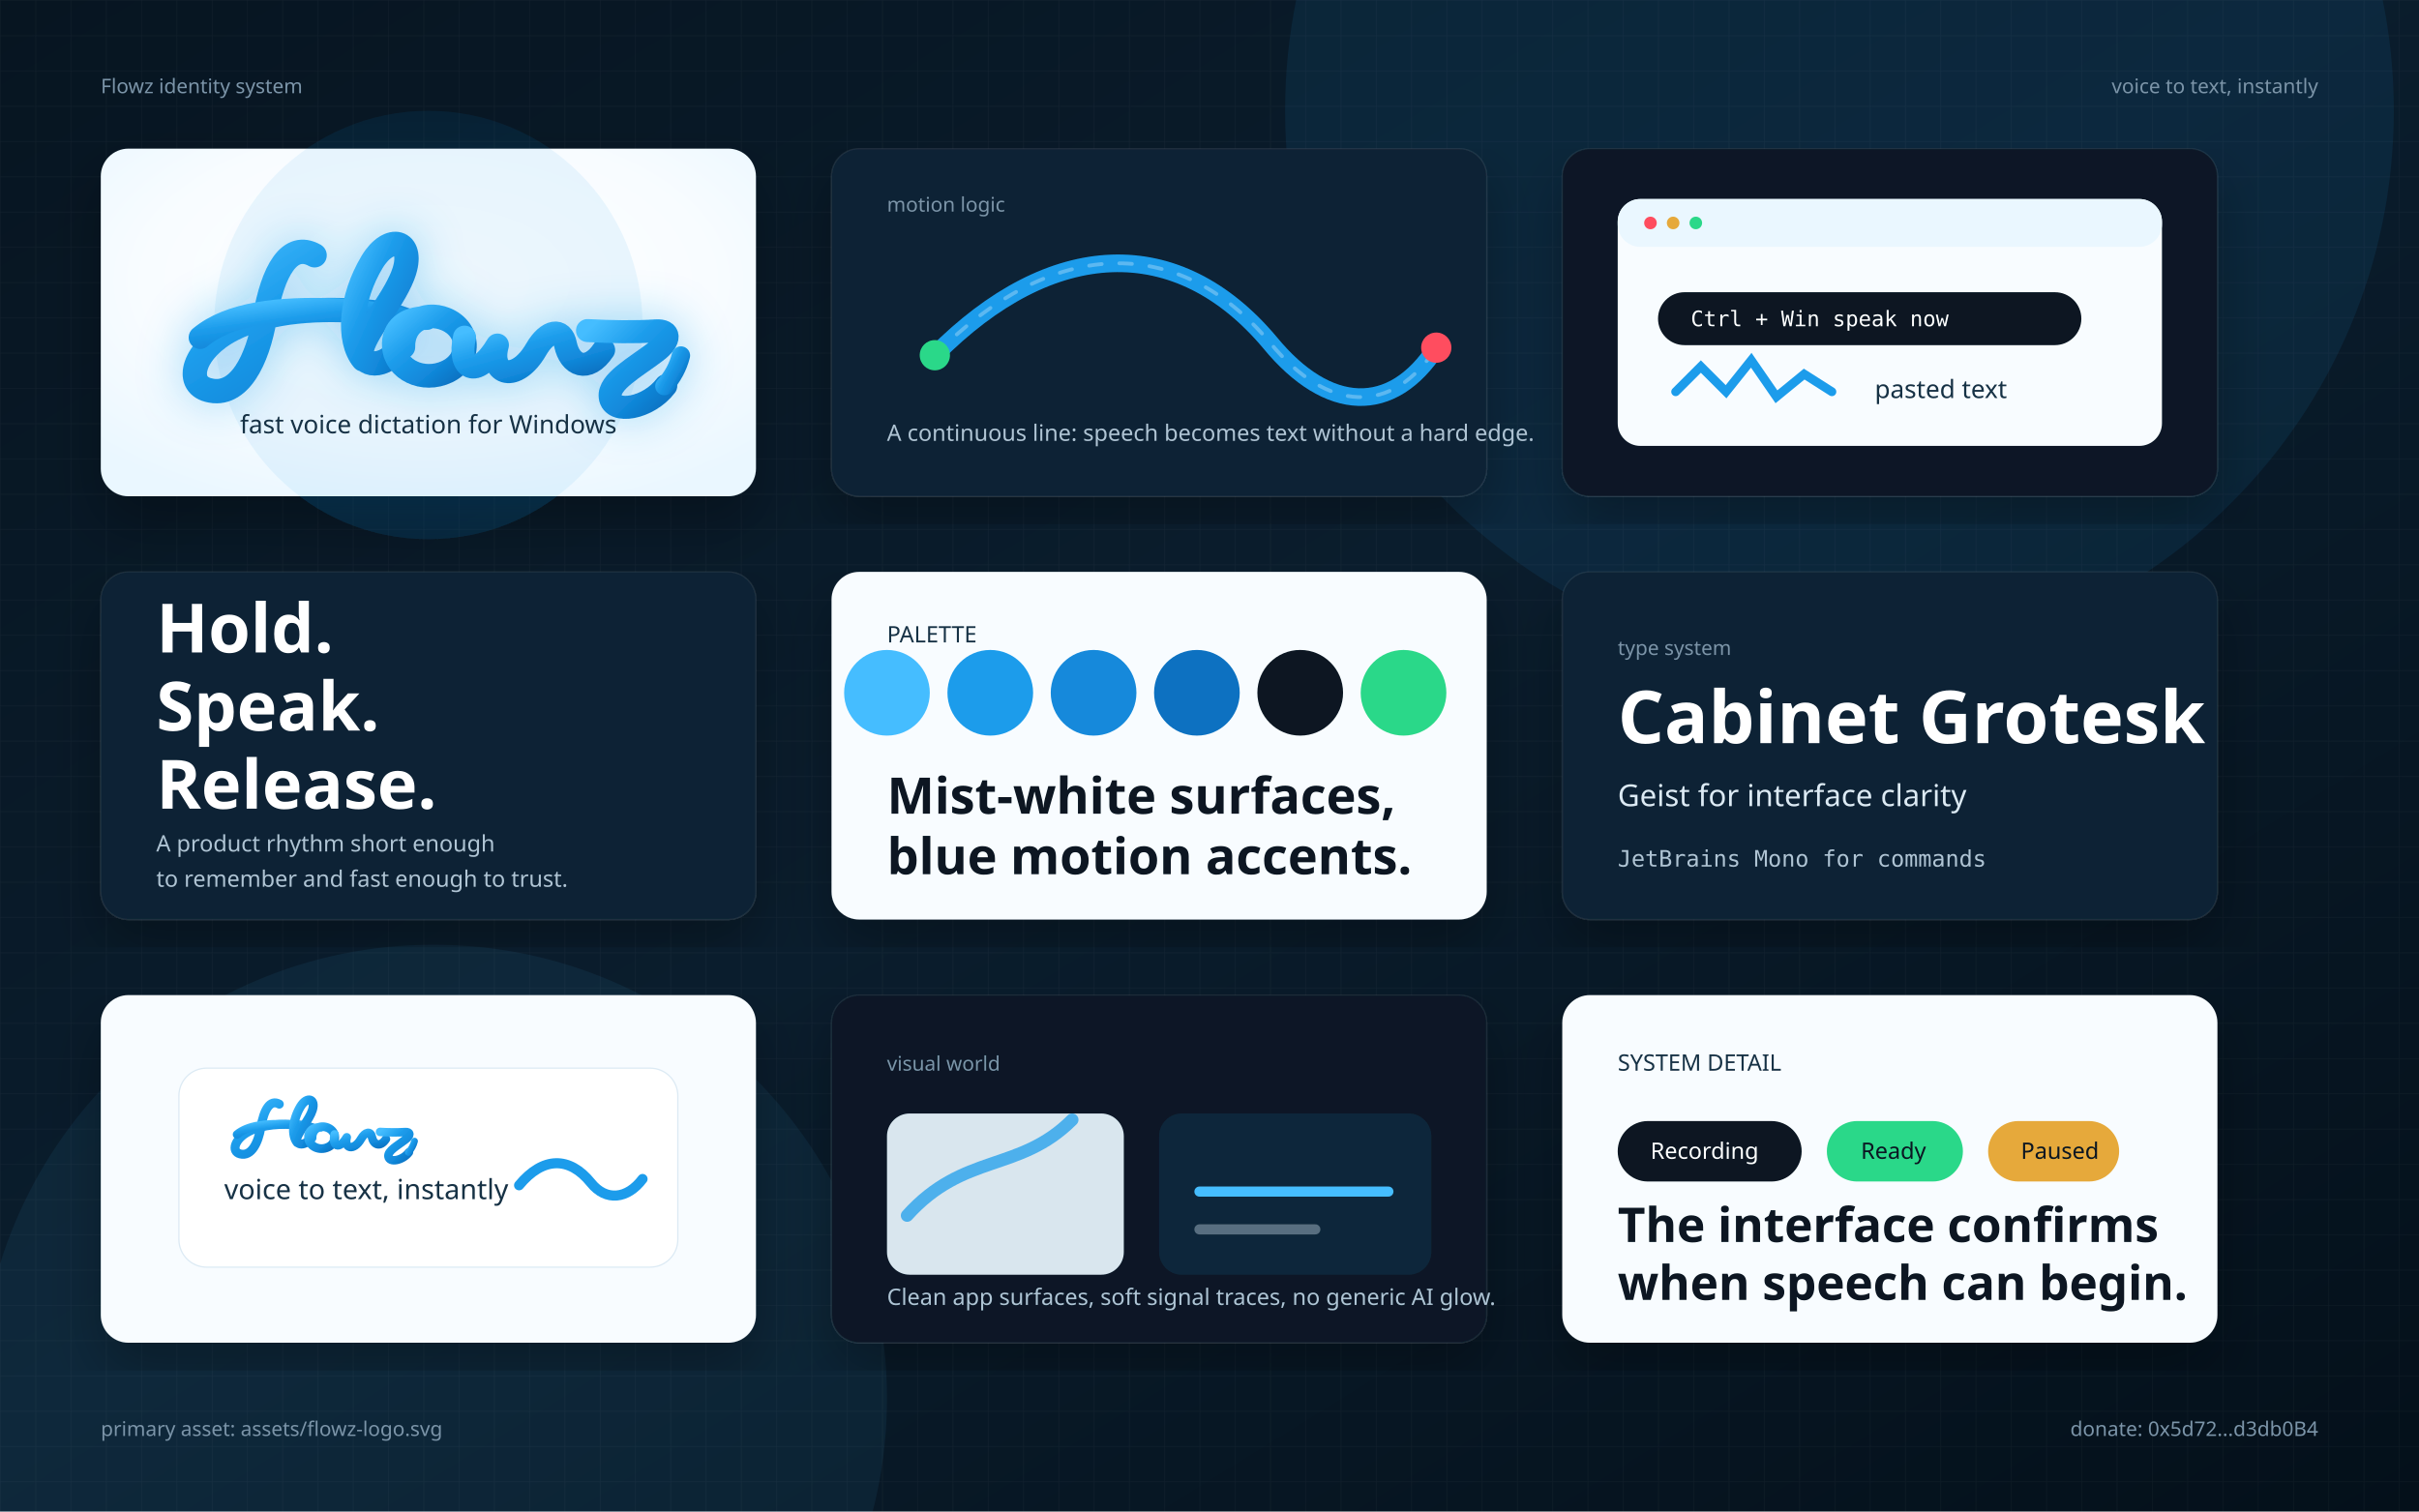
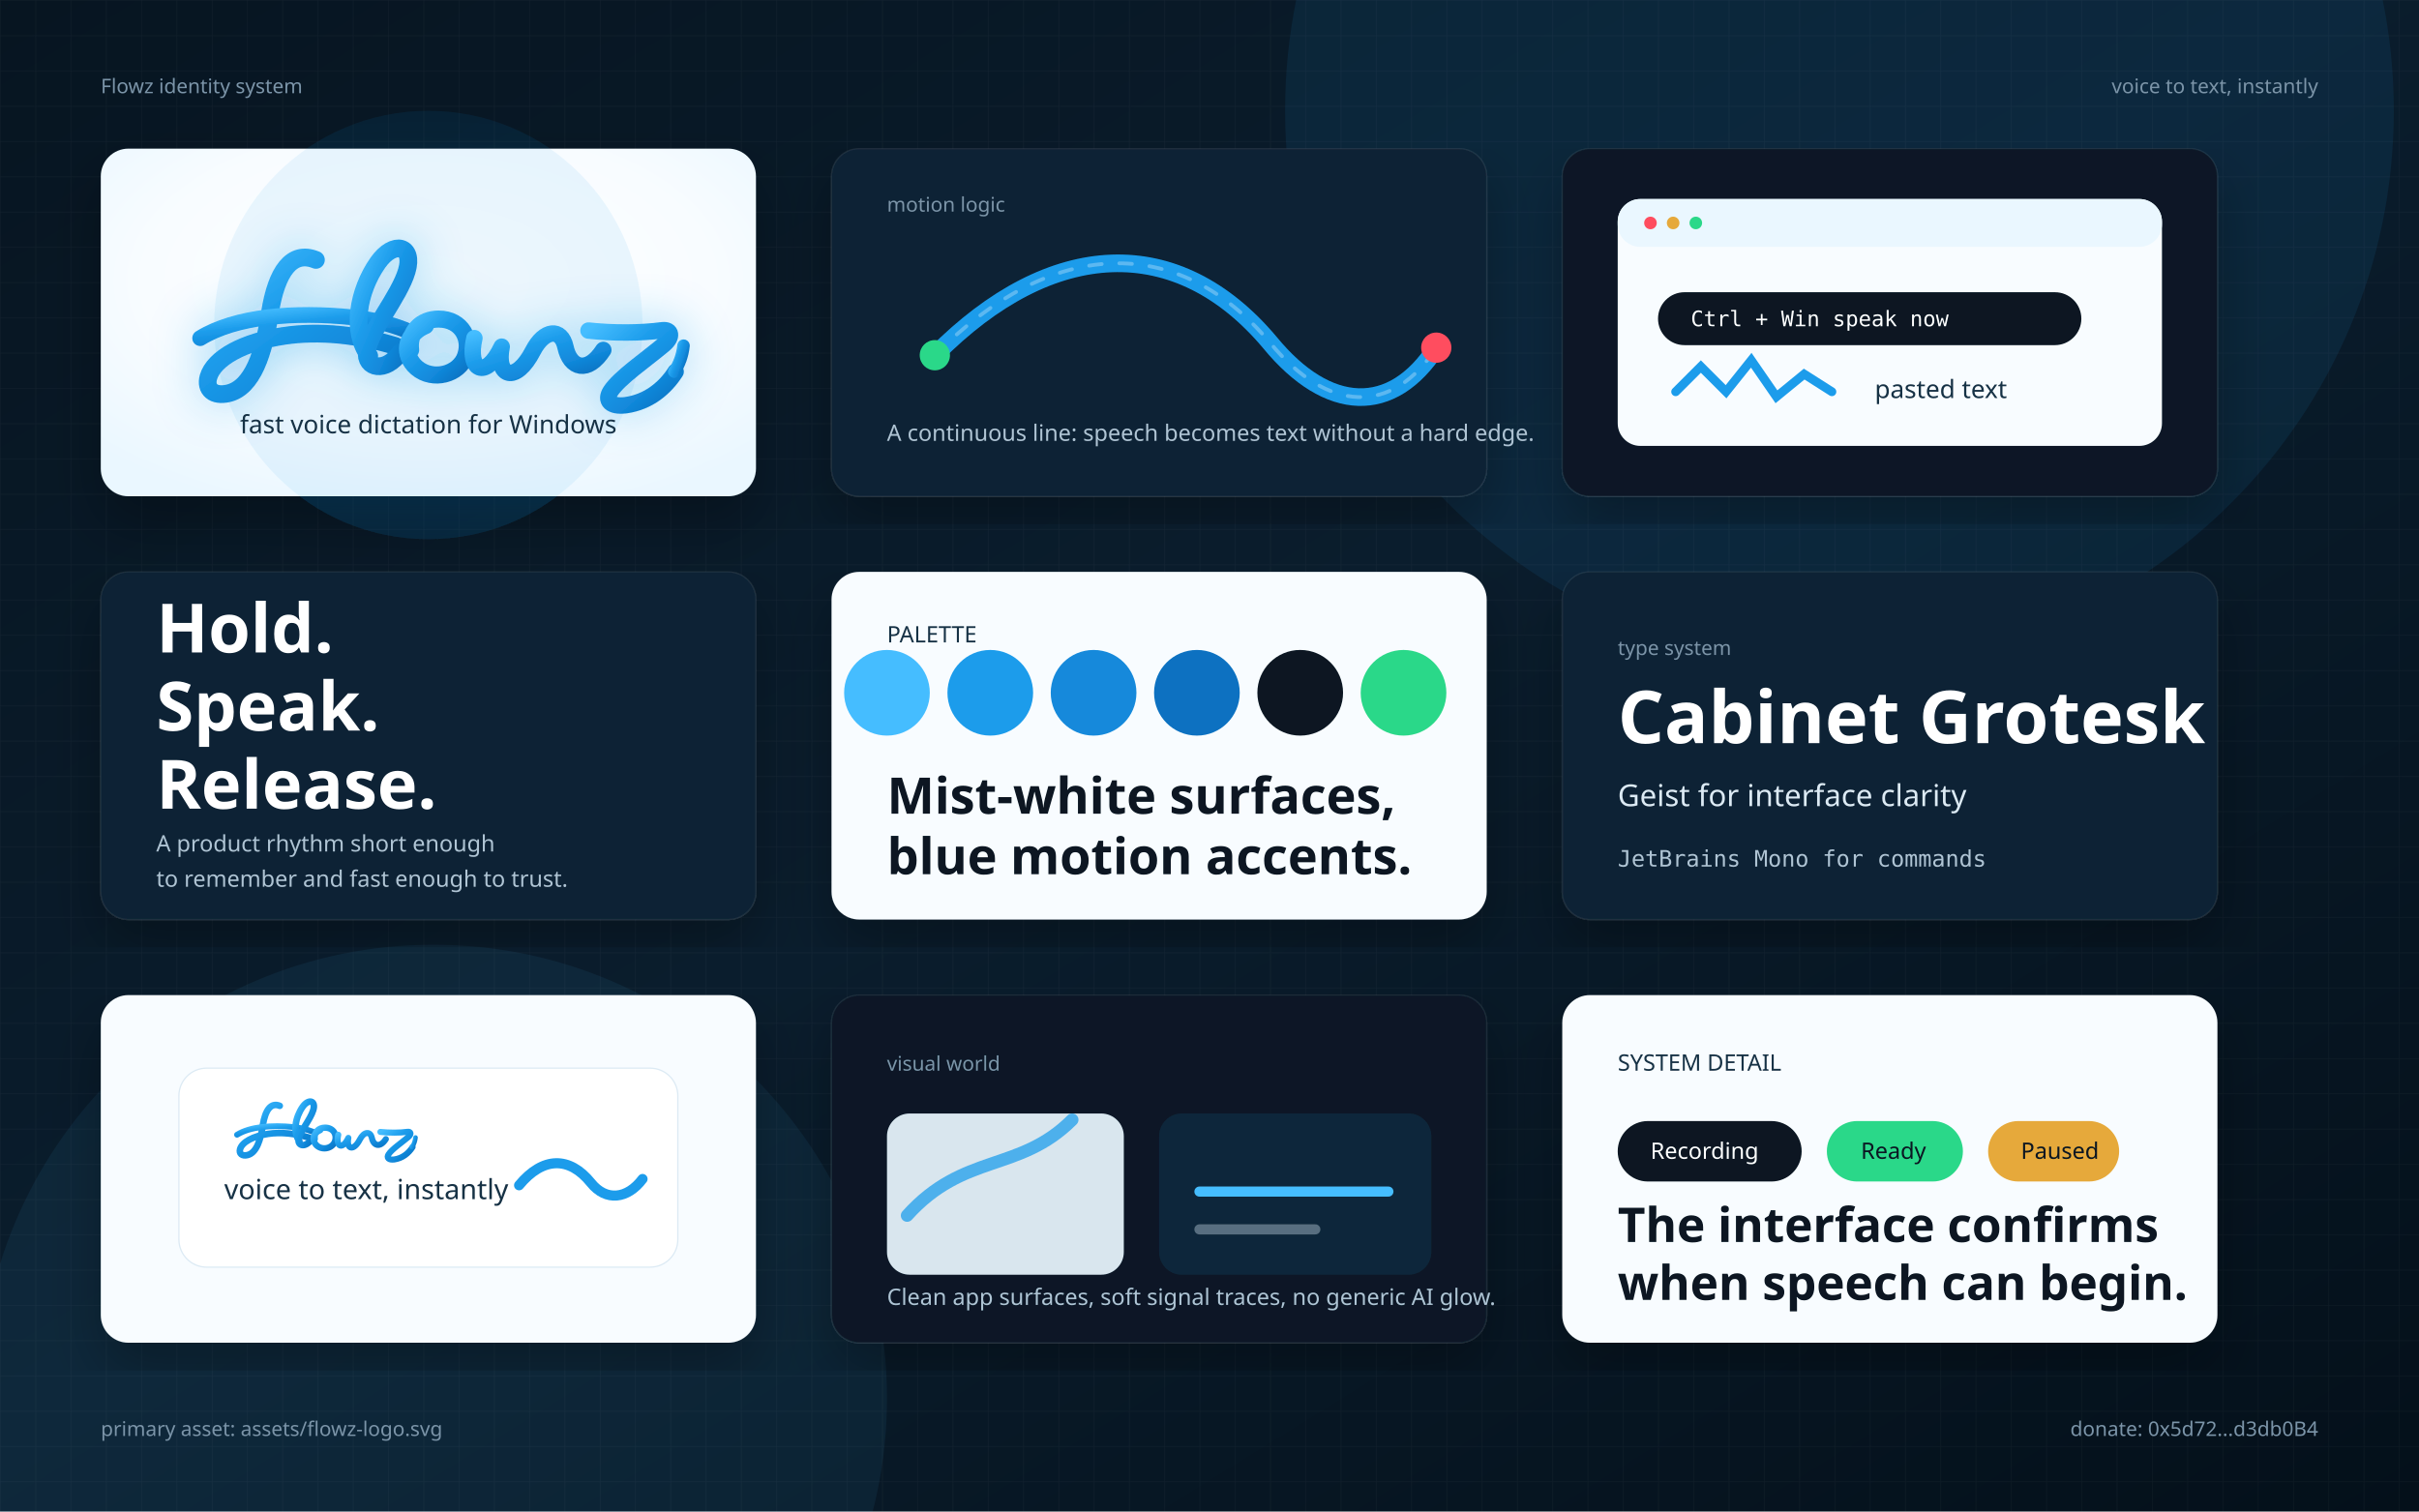
<svg xmlns="http://www.w3.org/2000/svg" viewBox="0 0 1920 1200" role="img" aria-labelledby="brandkit-title brandkit-desc">
  <defs>
    <linearGradient id="board-bg" x1="0" y1="0" x2="1" y2="1">
      <stop offset="0" stop-color="#071521" />
      <stop offset="0.48" stop-color="#0A1D2D" />
      <stop offset="1" stop-color="#04101A" />
    </linearGradient>
    <linearGradient id="flow-blue" x1="0" y1="0" x2="1" y2="1">
      <stop offset="0" stop-color="#45BDFF" />
      <stop offset="0.38" stop-color="#1C9CEB" />
      <stop offset="0.72" stop-color="#1289DB" />
      <stop offset="1" stop-color="#0871C1" />
    </linearGradient>
    <radialGradient id="mist" cx="50%" cy="38%" r="70%">
      <stop offset="0" stop-color="#FFFFFF" />
      <stop offset="0.62" stop-color="#F8FCFF" />
      <stop offset="1" stop-color="#EAF7FF" />
    </radialGradient>
    <filter id="panel-shadow" x="-8%" y="-8%" width="116%" height="116%">
      <feDropShadow dx="0" dy="22" stdDeviation="22" flood-color="#000000" flood-opacity="0.28" />
    </filter>
    <filter id="blue-glow" x="-30%" y="-30%" width="160%" height="160%">
      <feDropShadow dx="0" dy="0" stdDeviation="18" flood-color="#1C9CEB" flood-opacity="0.38" />
    </filter>
    <pattern id="micro-grid" width="28" height="28" patternUnits="userSpaceOnUse">
      <path d="M28 0H0V28" fill="none" stroke="#FFFFFF" stroke-opacity="0.055" stroke-width="1" />
    </pattern>
    <style>
      .caption {
        fill: #7B94A8;
        font-family: "Geist", "Segoe UI", sans-serif;
        font-size: 16px;
        letter-spacing: 0;
        text-transform: uppercase;
      }
      .small {
        fill: #AFC4D4;
        font-family: "Geist", "Segoe UI", sans-serif;
        font-size: 18px;
      }
      .body {
        fill: #DCEAF4;
        font-family: "Geist", "Segoe UI", sans-serif;
        font-size: 24px;
        letter-spacing: 0;
      }
      .title {
        fill: #FFFFFF;
        font-family: "Cabinet Grotesk", "Satoshi", "Segoe UI", sans-serif;
        font-size: 54px;
        font-weight: 700;
        letter-spacing: 0;
      }
      .display {
        fill: #071521;
        font-family: "Cabinet Grotesk", "Satoshi", "Segoe UI", sans-serif;
        font-size: 78px;
        font-weight: 760;
        letter-spacing: 0;
      }
      .mono {
        fill: #AFC4D4;
        font-family: "JetBrains Mono", "Cascadia Code", monospace;
        font-size: 18px;
      }
      .panel {
        filter: url(#panel-shadow);
      }
    </style>
-     <symbol id="flowz-wordmark" viewBox="0 0 1640 640">
+     <symbol id="flowz-wordmark" viewBox="0 0 1640 620">
      <g>
-         <path fill="none" stroke="url(#flow-blue)" stroke-linecap="round" stroke-linejoin="round" stroke-width="74" d="M474 108 C399 66 347 152 322 301 C301 424 245 543 151 518 C76 499 105 395 222 334 C340 273 497 268 632 279 C683 283 723 293 762 309" />
-         <path fill="none" stroke="url(#flow-blue)" stroke-linecap="round" stroke-linejoin="round" stroke-width="70" d="M126 358 C215 284 364 267 544 274 C625 277 690 290 762 309" />
-         <path fill="none" stroke="url(#flow-blue)" stroke-linecap="round" stroke-linejoin="round" stroke-width="74" d="M622 425 C573 366 583 238 649 128 C701 42 776 62 747 156 C723 234 634 333 619 389 C607 439 671 463 730 395" />
-         <path fill="none" stroke="url(#flow-blue)" stroke-linecap="round" stroke-linejoin="round" stroke-width="72" d="M744 387 C742 314 807 276 872 302 C949 333 951 427 877 462 C804 497 720 456 715 386 C711 331 752 298 815 299" />
-         <path fill="none" stroke="url(#flow-blue)" stroke-linecap="round" stroke-linejoin="round" stroke-width="70" d="M930 357 C908 453 965 491 1030 381 C1004 474 1088 498 1148 394 C1182 335 1227 327 1237 379 C1250 443 1305 468 1353 396" />
-         <path fill="none" stroke="url(#flow-blue)" stroke-linecap="round" stroke-linejoin="round" stroke-width="70" d="M1304 337 C1376 341 1448 342 1512 338 C1556 335 1559 366 1512 401 C1449 449 1367 493 1373 539 C1380 594 1490 574 1542 505" />
-         <path fill="none" stroke="url(#flow-blue)" stroke-linecap="round" stroke-linejoin="round" stroke-width="56" d="M1538 506 C1563 478 1580 446 1588 413" />
+         <path fill="none" stroke="url(#flow-blue)" stroke-linecap="round" stroke-linejoin="round" stroke-width="54" d="M478 112 C405 82 358 146 338 274 C320 393 286 501 211 518 C167 528 141 506 151 469 C168 410 260 361 382 343 C488 327 607 340 720 374" />
+         <path fill="none" stroke="url(#flow-blue)" stroke-linecap="round" stroke-linejoin="round" stroke-width="48" d="M126 350 C233 284 410 268 592 287 C648 293 701 306 750 325" />
+         <path fill="none" stroke="url(#flow-blue)" stroke-linecap="round" stroke-linejoin="round" stroke-width="54" d="M640 404 C584 331 606 207 666 121 C714 52 778 67 754 147 C730 226 642 326 633 390 C626 443 690 457 735 393" />
+         <path fill="none" stroke="url(#flow-blue)" stroke-linecap="round" stroke-linejoin="round" stroke-width="52" d="M766 386 C759 330 798 292 851 292 C923 292 956 357 929 414 C902 467 820 481 776 432 C740 391 755 335 811 312" />
+         <path fill="none" stroke="url(#flow-blue)" stroke-linecap="round" stroke-linejoin="round" stroke-width="50" d="M960 350 C937 448 994 480 1043 376 C1024 469 1086 490 1138 389 C1172 323 1224 318 1237 377 C1251 443 1305 459 1352 386" />
+         <path fill="none" stroke="url(#flow-blue)" stroke-linecap="round" stroke-linejoin="round" stroke-width="50" d="M1307 327 C1383 335 1464 335 1532 326 C1559 323 1564 346 1537 369 C1484 414 1400 471 1374 512 C1356 540 1374 560 1421 554 C1490 544 1540 502 1572 452" />
+         <path fill="none" stroke="url(#flow-blue)" stroke-linecap="round" stroke-linejoin="round" stroke-width="38" d="M1568 452 C1584 428 1593 401 1596 373" />
      </g>
    </symbol>
  </defs>
  <rect width="1920" height="1200" fill="url(#board-bg)" />
  <rect width="1920" height="1200" fill="url(#micro-grid)" opacity="0.72" />
  <circle cx="1460" cy="88" r="440" fill="#1C9CEB" opacity="0.09" />
  <circle cx="344" cy="1110" r="360" fill="#45BDFF" opacity="0.07" />
  <text x="80" y="74" class="caption">Flowz identity system</text>
  <text x="1840" y="74" class="caption" text-anchor="end">voice to text, instantly</text>
  <g class="panel">
    <rect x="80" y="118" width="520" height="276" rx="22" fill="url(#mist)" />
    <circle cx="340" cy="258" r="170" fill="#1C9CEB" opacity="0.08" />
    <use href="#flowz-wordmark" x="126" y="174" width="428" height="168" filter="url(#blue-glow)" />
    <text x="340" y="344" text-anchor="middle" fill="#163044" font-family="Geist, Segoe UI, sans-serif" font-size="20">fast voice dictation for Windows</text>
  </g>
  <g class="panel">
    <rect x="660" y="118" width="520" height="276" rx="22" fill="#0D2234" stroke="#FFFFFF" stroke-opacity="0.08" />
    <text x="704" y="168" class="caption">motion logic</text>
    <path d="M742 282 C835 188 935 185 1008 272 C1054 328 1105 330 1140 276" fill="none" stroke="#1C9CEB" stroke-width="14" stroke-linecap="round" />
    <path d="M742 282 C835 188 935 185 1008 272 C1054 328 1105 330 1140 276" fill="none" stroke="#FFFFFF" stroke-width="3" stroke-linecap="round" stroke-dasharray="10 14" opacity="0.28" />
    <circle cx="742" cy="282" r="12" fill="#2CD889" />
    <circle cx="1140" cy="276" r="12" fill="#FF4D5E" />
    <text x="704" y="350" class="small">A continuous line: speech becomes text without a hard edge.</text>
  </g>
  <g class="panel">
    <rect x="1240" y="118" width="520" height="276" rx="22" fill="#081827" stroke="#FFFFFF" stroke-opacity="0.08" />
    <rect x="1284" y="158" width="432" height="196" rx="18" fill="#F8FCFF" />
    <rect x="1284" y="158" width="432" height="38" rx="18" fill="#EAF7FF" />
    <circle cx="1310" cy="177" r="5" fill="#FF4D5E" />
    <circle cx="1328" cy="177" r="5" fill="#E6A93A" />
    <circle cx="1346" cy="177" r="5" fill="#2CD889" />
    <rect x="1316" y="232" width="336" height="42" rx="21" fill="#071521" />
    <text x="1342" y="259" font-family="JetBrains Mono, Cascadia Code, monospace" font-size="17" fill="#FFFFFF">Ctrl + Win   speak now</text>
    <path d="M1330 311 L1350 291 L1370 311 L1390 286 L1410 315 L1432 297 L1454 311" fill="none" stroke="#1C9CEB" stroke-width="7" stroke-linecap="round" />
    <text x="1488" y="316" fill="#163044" font-family="Geist, Segoe UI, sans-serif" font-size="20">pasted text</text>
  </g>
  <g class="panel">
    <rect x="80" y="454" width="520" height="276" rx="22" fill="#0D2234" stroke="#FFFFFF" stroke-opacity="0.08" />
    <text x="124" y="518" class="title">Hold.<tspan x="124" dy="62">Speak.</tspan>
      <tspan x="124" dy="62">Release.</tspan>
    </text>
    <text x="124" y="676" class="small">A product rhythm short enough</text>
    <text x="124" y="704" class="small">to remember and fast enough to trust.</text>
  </g>
  <g class="panel">
    <rect x="660" y="454" width="520" height="276" rx="22" fill="#F8FCFF" />
    <text x="704" y="510" fill="#163044" font-family="Geist, Segoe UI, sans-serif" font-size="18" letter-spacing="0">PALETTE</text>
    <g transform="translate(704 550)">
      <circle cx="0" cy="0" r="34" fill="#45BDFF" />
      <circle cx="82" cy="0" r="34" fill="#1C9CEB" />
      <circle cx="164" cy="0" r="34" fill="#1289DB" />
      <circle cx="246" cy="0" r="34" fill="#0871C1" />
      <circle cx="328" cy="0" r="34" fill="#071521" />
      <circle cx="410" cy="0" r="34" fill="#2CD889" />
    </g>
    <text x="704" y="646" fill="#071521" font-family="Cabinet Grotesk, Satoshi, Segoe UI, sans-serif" font-size="40" font-weight="760" letter-spacing="0">Mist-white surfaces,</text>
    <text x="704" y="694" fill="#071521" font-family="Cabinet Grotesk, Satoshi, Segoe UI, sans-serif" font-size="40" font-weight="760" letter-spacing="0">blue motion accents.</text>
  </g>
  <g class="panel">
    <rect x="1240" y="454" width="520" height="276" rx="22" fill="#0D2234" stroke="#FFFFFF" stroke-opacity="0.08" />
    <text x="1284" y="520" class="caption">type system</text>
    <text x="1284" y="590" fill="#FFFFFF" font-family="Cabinet Grotesk, Satoshi, Segoe UI, sans-serif" font-size="58" font-weight="760" letter-spacing="0">Cabinet Grotesk</text>
    <text x="1284" y="640" class="body">Geist for interface clarity</text>
    <text x="1284" y="688" class="mono">JetBrains Mono for commands</text>
  </g>
  <g class="panel">
    <rect x="80" y="790" width="520" height="276" rx="22" fill="#F8FCFF" />
    <rect x="142" y="848" width="396" height="158" rx="22" fill="#FFFFFF" stroke="#DCEAF4" />
    <use href="#flowz-wordmark" x="176" y="866" width="158" height="62" />
    <text x="178" y="952" fill="#163044" font-family="Geist, Segoe UI, sans-serif" font-size="22">voice to text, instantly</text>
    <path d="M412 941 C431 918 452 918 469 939 C481 954 498 952 510 936" fill="none" stroke="#1C9CEB" stroke-width="8" stroke-linecap="round" />
  </g>
  <g class="panel">
    <rect x="660" y="790" width="520" height="276" rx="22" fill="#081827" stroke="#FFFFFF" stroke-opacity="0.08" />
    <text x="704" y="850" class="caption">visual world</text>
    <rect x="704" y="884" width="188" height="128" rx="18" fill="#EAF7FF" opacity="0.92" />
    <path d="M720 965 C765 915 809 931 851 889" fill="none" stroke="#1C9CEB" stroke-width="10" stroke-linecap="round" opacity="0.74" />
    <rect x="920" y="884" width="216" height="128" rx="18" fill="#10283B" />
    <path d="M952 946 H1102" stroke="#45BDFF" stroke-width="8" stroke-linecap="round" />
    <path d="M952 976 H1044" stroke="#AFC4D4" stroke-width="8" stroke-linecap="round" opacity="0.45" />
    <text x="704" y="1036" class="small">Clean app surfaces, soft signal traces, no generic AI glow.</text>
  </g>
  <g class="panel">
    <rect x="1240" y="790" width="520" height="276" rx="22" fill="#F8FCFF" />
    <text x="1284" y="850" fill="#163044" font-family="Geist, Segoe UI, sans-serif" font-size="18" letter-spacing="0">SYSTEM DETAIL</text>
    <rect x="1284" y="890" width="146" height="48" rx="24" fill="#071521" />
    <text x="1310" y="920" fill="#FFFFFF" font-family="Geist, Segoe UI, sans-serif" font-size="18">Recording</text>
    <rect x="1450" y="890" width="108" height="48" rx="24" fill="#2CD889" />
    <text x="1477" y="920" fill="#071521" font-family="Geist, Segoe UI, sans-serif" font-size="18">Ready</text>
    <rect x="1578" y="890" width="104" height="48" rx="24" fill="#E6A93A" />
    <text x="1604" y="920" fill="#071521" font-family="Geist, Segoe UI, sans-serif" font-size="18">Paused</text>
    <text x="1284" y="986" fill="#071521" font-family="Cabinet Grotesk, Satoshi, Segoe UI, sans-serif" font-size="38" font-weight="760" letter-spacing="0">The interface confirms</text>
    <text x="1284" y="1032" fill="#071521" font-family="Cabinet Grotesk, Satoshi, Segoe UI, sans-serif" font-size="38" font-weight="760" letter-spacing="0">when speech can begin.</text>
  </g>
  <text x="80" y="1140" class="caption">primary asset: assets/flowz-logo.svg</text>
  <text x="1840" y="1140" class="caption" text-anchor="end">donate: 0x5d72...d3db0B4</text>
</svg>
